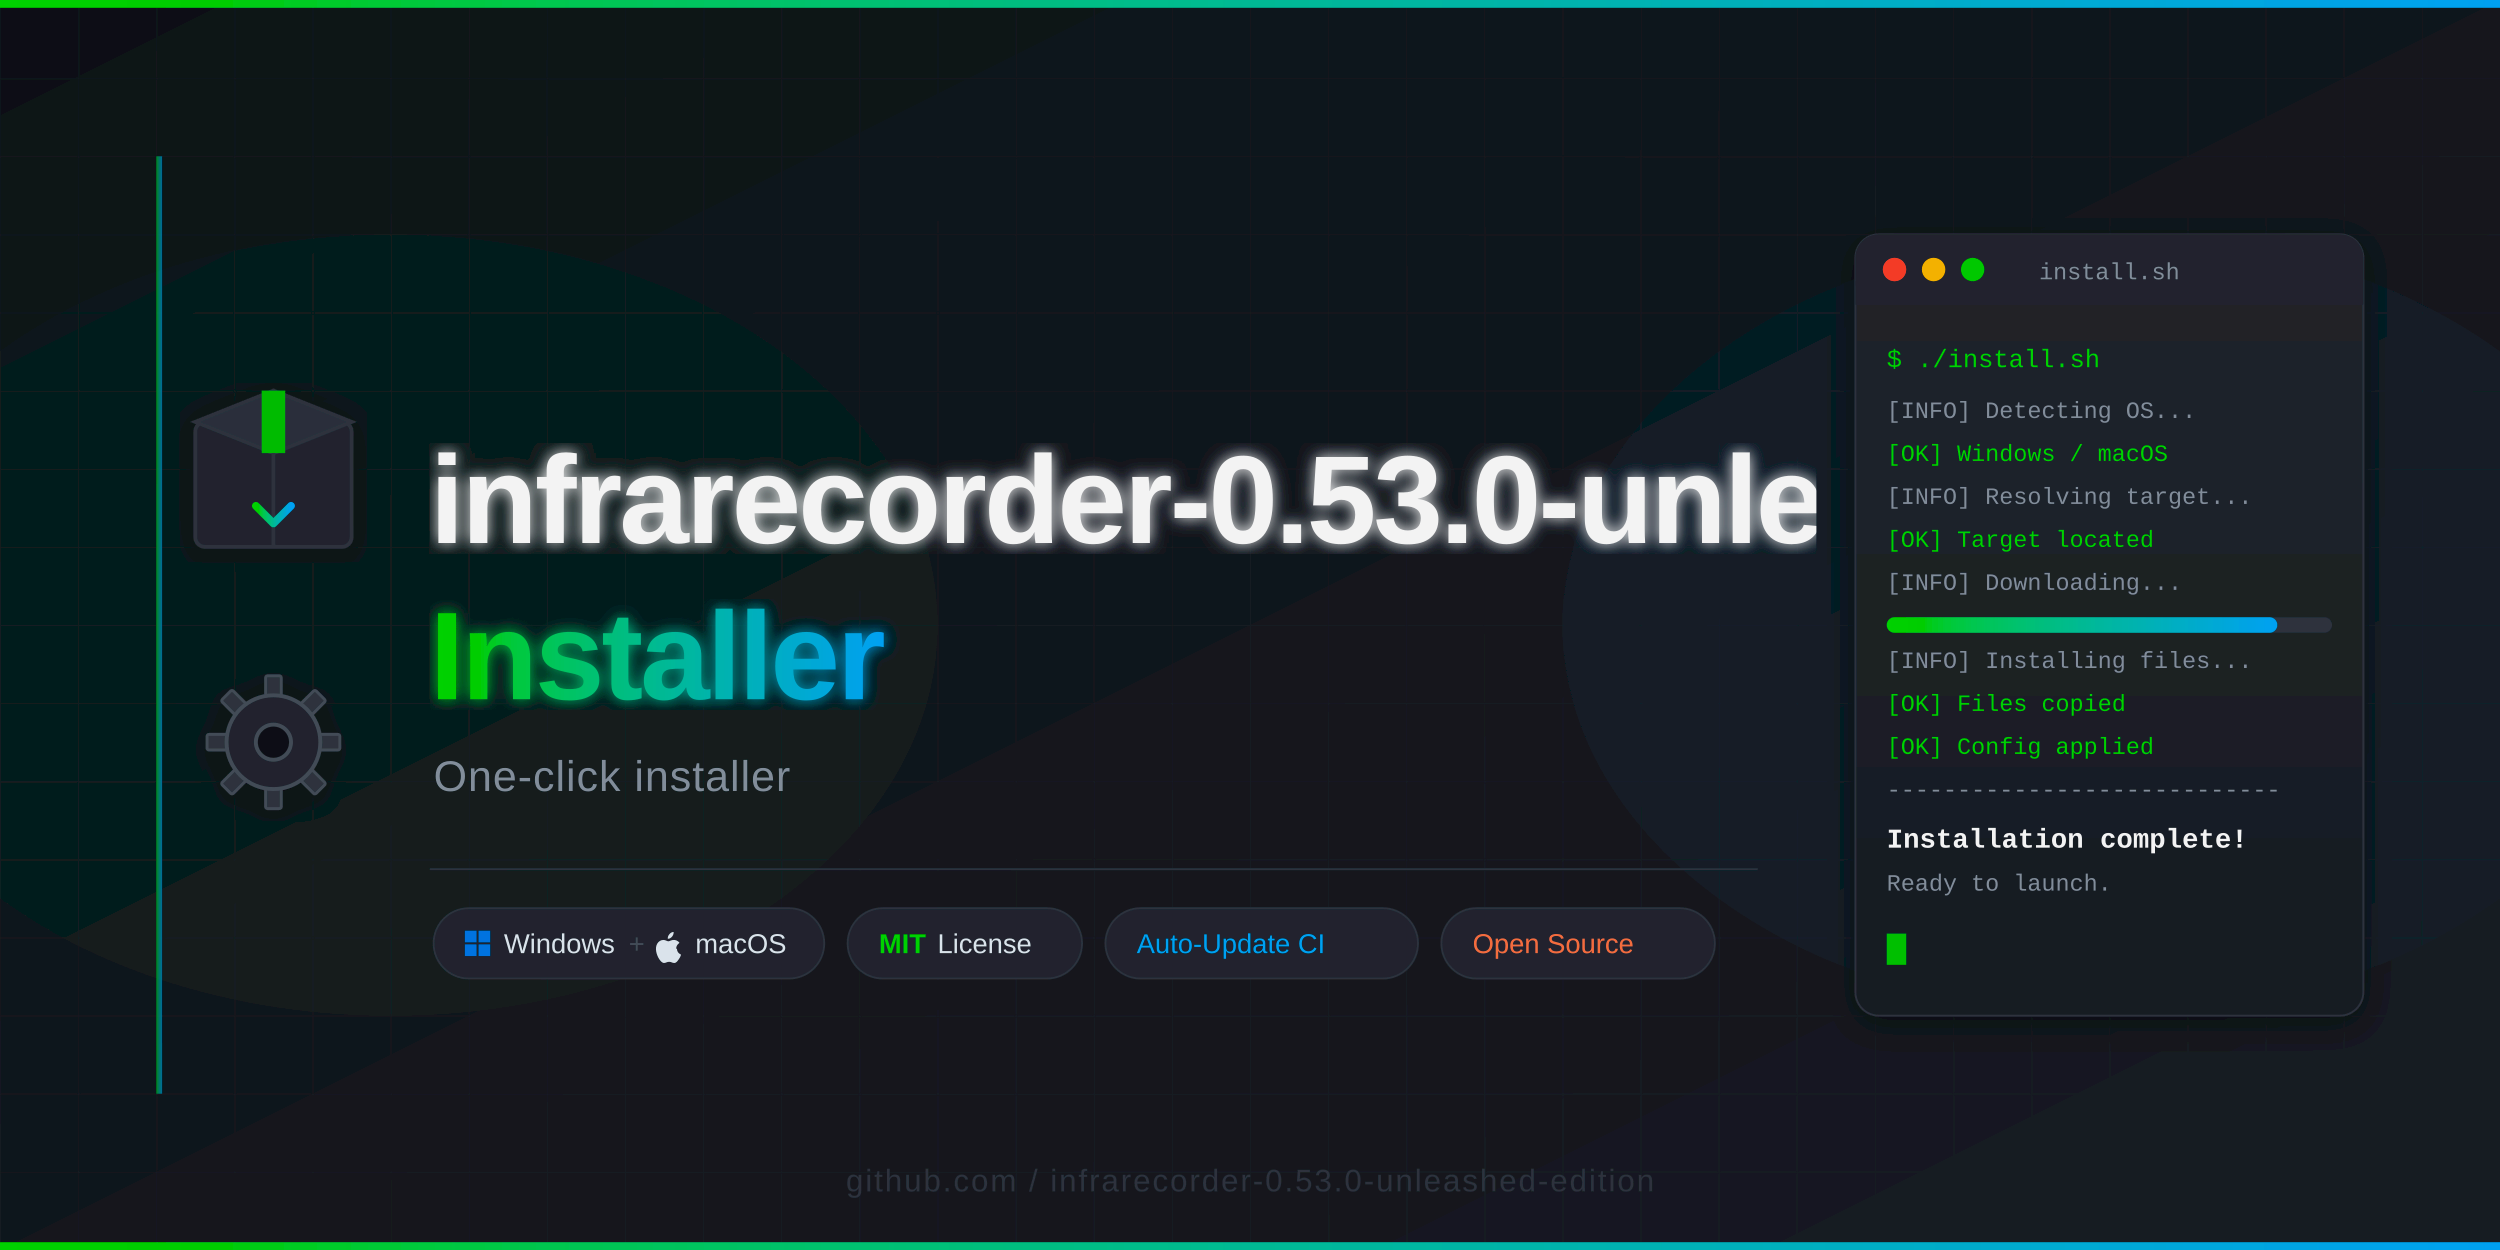
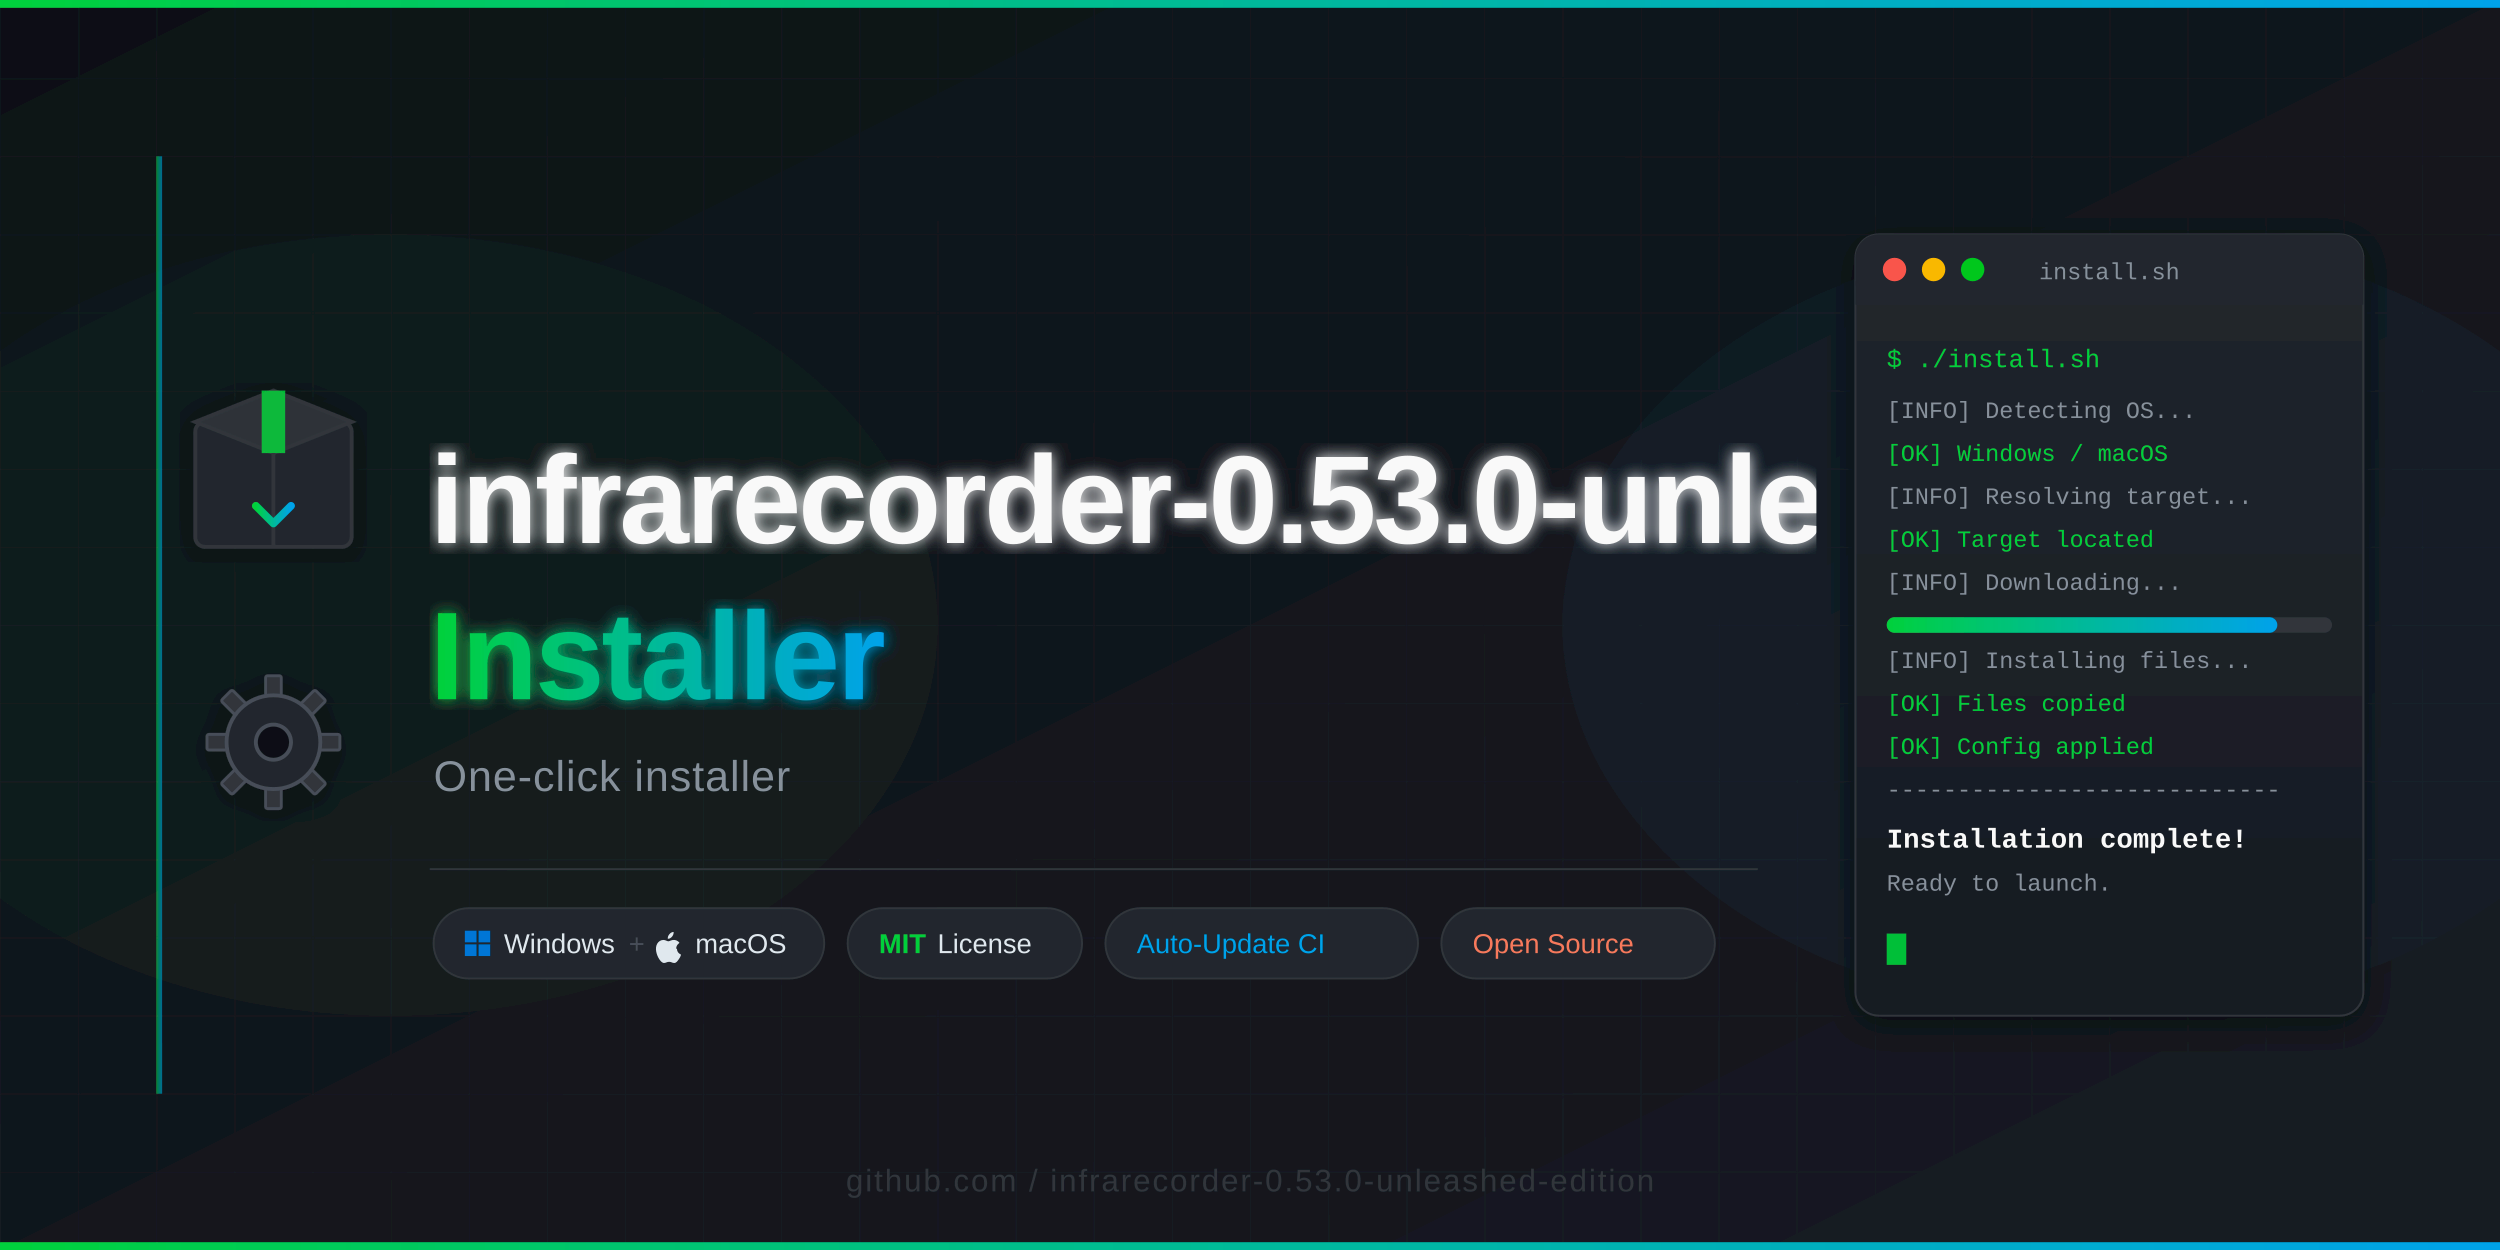
<svg xmlns="http://www.w3.org/2000/svg" viewBox="0 0 1280 640" width="1280" height="640">
  <defs>
    <linearGradient id="bgGrad" x1="0%" y1="0%" x2="100%" y2="100%">
      <stop offset="0%" style="stop-color:#0d1117;stop-opacity:1" />
      <stop offset="100%" style="stop-color:#161b22;stop-opacity:1" />
    </linearGradient>
    <linearGradient id="accentGrad" x1="0%" y1="0%" x2="100%" y2="0%">
      <stop offset="0%" style="stop-color:#39d353;stop-opacity:1" />
      <stop offset="100%" style="stop-color:#0ea5e9;stop-opacity:1" />
    </linearGradient>
    <linearGradient id="cardGrad" x1="0%" y1="0%" x2="0%" y2="100%">
      <stop offset="0%" style="stop-color:#21262d;stop-opacity:1" />
      <stop offset="100%" style="stop-color:#161b22;stop-opacity:1" />
    </linearGradient>
    <filter id="glow">
      <feGaussianBlur stdDeviation="4" result="coloredBlur" />
      <feMerge>
        <feMergeNode in="coloredBlur" />
        <feMergeNode in="SourceGraphic" />
      </feMerge>
    </filter>
    <filter id="shadow">
      <feDropShadow dx="0" dy="4" stdDeviation="8" flood-color="#000000" flood-opacity="0.5" />
    </filter>
    <filter id="tone" x="0%" y="0%" width="100%" height="100%">
-       <feColorMatrix type="saturate" values="1.35" />
-       <feColorMatrix type="matrix" values="   0.90 0 0 0 0   0 0.90 0 0 0   0 0 0.90 0 0   0 0 0 1 0" />
+       <feColorMatrix type="saturate" values="1.10" />
+       <feColorMatrix type="matrix" values="   0.95 0 0 0 0   0 0.95 0 0 0   0 0 0.95 0 0   0 0 0 1 0" />
    </filter>
    <clipPath id="titleClip">
      <rect x="220" y="200" width="710" height="100" />
    </clipPath>
    <clipPath id="installerClip">
      <rect x="220" y="295" width="710" height="100" />
    </clipPath>
    <clipPath id="subtitleClip">
      <rect x="220" y="380" width="710" height="55" />
    </clipPath>
  </defs>
  <g filter="url(#tone)">
    <rect width="1280" height="640" fill="url(#bgGrad)" />
    <pattern id="grid" width="40" height="40" patternUnits="userSpaceOnUse">
      <path d="M 40 0 L 0 0 0 40" fill="none" stroke="#21262d" stroke-width="0.5" />
    </pattern>
    <rect width="1280" height="640" fill="url(#grid)" opacity="0.4" />
    <ellipse cx="200" cy="320" rx="280" ry="200" fill="#39d353" opacity="0.04" />
    <ellipse cx="1080" cy="320" rx="280" ry="200" fill="#0ea5e9" opacity="0.04" />
    <rect x="0" y="0" width="1280" height="4" fill="url(#accentGrad)" />
    <rect x="0" y="636" width="1280" height="4" fill="url(#accentGrad)" />
    <rect x="80" y="80" width="3" height="480" fill="url(#accentGrad)" opacity="0.6" />
    <g transform="translate(100, 200)" filter="url(#shadow)">
      <rect x="0" y="16" width="80" height="64" fill="#21262d" stroke="#30363d" stroke-width="2" rx="5" />
      <polygon points="0,16 40,0 80,16 40,32" fill="#2d333b" stroke="#30363d" stroke-width="2" />
      <rect x="34" y="0" width="12" height="32" fill="#39d353" opacity="0.85" />
      <line x1="40" y1="32" x2="40" y2="80" stroke="#30363d" stroke-width="2" />
      <g transform="translate(40, 56)">
        <line x1="0" y1="-12" x2="0" y2="12" stroke="url(#accentGrad)" stroke-width="4" stroke-linecap="round" />
        <polyline points="-9,3 0,12 9,3" fill="none" stroke="url(#accentGrad)" stroke-width="4" stroke-linecap="round" stroke-linejoin="round" />
      </g>
    </g>
    <g transform="translate(140, 380)" filter="url(#shadow)">
      <g fill="#30363d" stroke="#484f58" stroke-width="1.5">
        <rect x="-4" y="-34" width="8" height="14" rx="1" />
        <rect x="-4" y="-34" width="8" height="14" rx="1" transform="rotate(45)" />
        <rect x="-4" y="-34" width="8" height="14" rx="1" transform="rotate(90)" />
        <rect x="-4" y="-34" width="8" height="14" rx="1" transform="rotate(135)" />
        <rect x="-4" y="-34" width="8" height="14" rx="1" transform="rotate(180)" />
        <rect x="-4" y="-34" width="8" height="14" rx="1" transform="rotate(225)" />
        <rect x="-4" y="-34" width="8" height="14" rx="1" transform="rotate(270)" />
        <rect x="-4" y="-34" width="8" height="14" rx="1" transform="rotate(315)" />
      </g>
      <circle cx="0" cy="0" r="24" fill="#21262d" stroke="#484f58" stroke-width="2" />
      <circle cx="0" cy="0" r="9" fill="#0d1117" stroke="#484f58" stroke-width="2" />
    </g>
    <g clip-path="url(#titleClip)">
      <text id="projectName" x="220" y="278" font-family="'Segoe UI', 'Helvetica Neue', Arial, sans-serif" font-size="64" font-weight="700" letter-spacing="-1.5" fill="#ffffff" filter="url(#glow)" textLength="710" lengthAdjust="spacingAndGlyphs">infrarecorder-0.53.0-unleashed-edition</text>
    </g>
    <g clip-path="url(#installerClip)">
      <text x="220" y="358" font-family="'Segoe UI', 'Helvetica Neue', Arial, sans-serif" font-size="64" font-weight="700" letter-spacing="-1.5" fill="url(#accentGrad)" filter="url(#glow)">Installer</text>
    </g>
    <g clip-path="url(#subtitleClip)">
      <text x="222" y="405" font-family="'Segoe UI', 'Helvetica Neue', Arial, sans-serif" font-size="22" font-weight="400" fill="#8b949e" letter-spacing="0.5">One-click installer</text>
    </g>
    <line x1="220" y1="445" x2="900" y2="445" stroke="#30363d" stroke-width="1" />
    <g transform="translate(222, 465)">
      <rect x="0" y="0" width="200" height="36" fill="#21262d" rx="18" stroke="#30363d" stroke-width="1" />
      <g transform="translate(16, 11.5)">
        <rect x="0" y="0" width="6" height="6" fill="#0078d4" />
        <rect x="7" y="0" width="6" height="6" fill="#0078d4" />
        <rect x="0" y="7" width="6" height="6" fill="#0078d4" />
        <rect x="7" y="7" width="6" height="6" fill="#0078d4" />
      </g>
      <text x="36" y="23" font-family="'Segoe UI', Arial, sans-serif" font-size="14" fill="#e6edf3" font-weight="500">Windows</text>
      <text x="104" y="23" text-anchor="middle" font-family="'Segoe UI', Arial, sans-serif" font-size="14" fill="#484f58" font-weight="400">+</text>
      <g transform="translate(112.6, 9.55)" fill="#e6edf3">
        <path d="M11.6 11.2c0-2 1.6-2.9 1.7-3-0.9-1.3-2.3-1.5-2.8-1.5-1.2-0.1-2.3 0.7-2.9 0.7-0.6 0-1.5-0.7-2.5-0.7-1.3 0-2.5 0.7-3.2 1.9-1.4 2.4-0.3 5.9 1 7.9 0.7 1 1.5 2 2.5 2 1 0 1.4-0.6 2.6-0.6 1.2 0 1.5 0.6 2.6 0.6 1.1 0 1.7-1 2.4-2 0.8-1.1 1.1-2.2 1.1-2.3-0.1 0-2.1-0.8-2.1-3z" />
        <path d="M9.5 5c0.5-0.6 0.9-1.5 0.8-2.4-0.8 0-1.7 0.5-2.2 1.2-0.5 0.5-0.9 1.5-0.8 2.3 0.9 0.1 1.7-0.5 2.2-1.1z" />
      </g>
      <text x="134" y="23" font-family="'Segoe UI', Arial, sans-serif" font-size="14" fill="#e6edf3" font-weight="500">macOS</text>
    </g>
    <g transform="translate(434, 465)">
      <rect x="0" y="0" width="120" height="36" fill="#21262d" rx="18" stroke="#30363d" stroke-width="1" />
      <text x="16" y="23" font-family="'Segoe UI', Arial, sans-serif" font-size="14" fill="#39d353" font-weight="600">MIT</text>
      <text x="46" y="23" font-family="'Segoe UI', Arial, sans-serif" font-size="14" fill="#e6edf3" font-weight="400">License</text>
    </g>
    <g transform="translate(566, 465)">
      <rect x="0" y="0" width="160" height="36" fill="#21262d" rx="18" stroke="#30363d" stroke-width="1" />
      <text x="16" y="23" font-family="'Segoe UI', Arial, sans-serif" font-size="14" fill="#0ea5e9" font-weight="500">Auto-Update CI</text>
    </g>
    <g transform="translate(738, 465)">
      <rect x="0" y="0" width="140" height="36" fill="#21262d" rx="18" stroke="#30363d" stroke-width="1" />
      <text x="16" y="23" font-family="'Segoe UI', Arial, sans-serif" font-size="14" fill="#f78166" font-weight="500">Open Source</text>
    </g>
    <g transform="translate(950, 120)" filter="url(#shadow)">
      <rect x="0" y="0" width="260" height="400" fill="url(#cardGrad)" rx="12" stroke="#30363d" stroke-width="1" />
      <rect x="0" y="0" width="260" height="36" fill="#21262d" rx="12" />
      <rect x="0" y="24" width="260" height="12" fill="#21262d" />
      <circle cx="20" cy="18" r="6" fill="#ff5f56" />
      <circle cx="40" cy="18" r="6" fill="#ffbd2e" />
      <circle cx="60" cy="18" r="6" fill="#27c93f" />
      <text x="130" y="23" text-anchor="middle" font-family="'Courier New', monospace" font-size="12" fill="#8b949e">install.sh</text>
      <text x="16" y="68" font-family="'Courier New', monospace" font-size="13" fill="#39d353">$ ./install.sh</text>
      <text x="16" y="94" font-family="'Courier New', monospace" font-size="12" fill="#8b949e">[INFO] Detecting OS...</text>
      <text x="16" y="116" font-family="'Courier New', monospace" font-size="12" fill="#39d353">[OK]   Windows / macOS</text>
      <text x="16" y="138" font-family="'Courier New', monospace" font-size="12" fill="#8b949e">[INFO] Resolving target...</text>
      <text x="16" y="160" font-family="'Courier New', monospace" font-size="12" fill="#39d353">[OK]   Target located</text>
      <text x="16" y="182" font-family="'Courier New', monospace" font-size="12" fill="#8b949e">[INFO] Downloading...</text>
      <rect x="16" y="196" width="228" height="8" fill="#30363d" rx="4" />
      <rect x="16" y="196" width="200" height="8" fill="url(#accentGrad)" rx="4" />
      <text x="16" y="222" font-family="'Courier New', monospace" font-size="12" fill="#8b949e">[INFO] Installing files...</text>
      <text x="16" y="244" font-family="'Courier New', monospace" font-size="12" fill="#39d353">[OK]   Files copied</text>
      <text x="16" y="266" font-family="'Courier New', monospace" font-size="12" fill="#39d353">[OK]   Config applied</text>
      <text x="16" y="288" font-family="'Courier New', monospace" font-size="12" fill="#8b949e">----------------------------</text>
      <text x="16" y="314" font-family="'Courier New', monospace" font-size="14" fill="#ffffff" font-weight="bold">Installation complete!</text>
      <text x="16" y="336" font-family="'Courier New', monospace" font-size="12" fill="#8b949e">Ready to launch.</text>
      <rect x="16" y="358" width="10" height="16" fill="#39d353" opacity="0.9">
        <animate attributeName="opacity" values="0.9;0;0.9" dur="1.2s" repeatCount="indefinite" />
      </rect>
    </g>
    <text x="640" y="610" text-anchor="middle" font-family="'Segoe UI', Arial, sans-serif" font-size="16" fill="#30363d" letter-spacing="1">github.com / infrarecorder-0.53.0-unleashed-edition</text>
  </g>
</svg>
